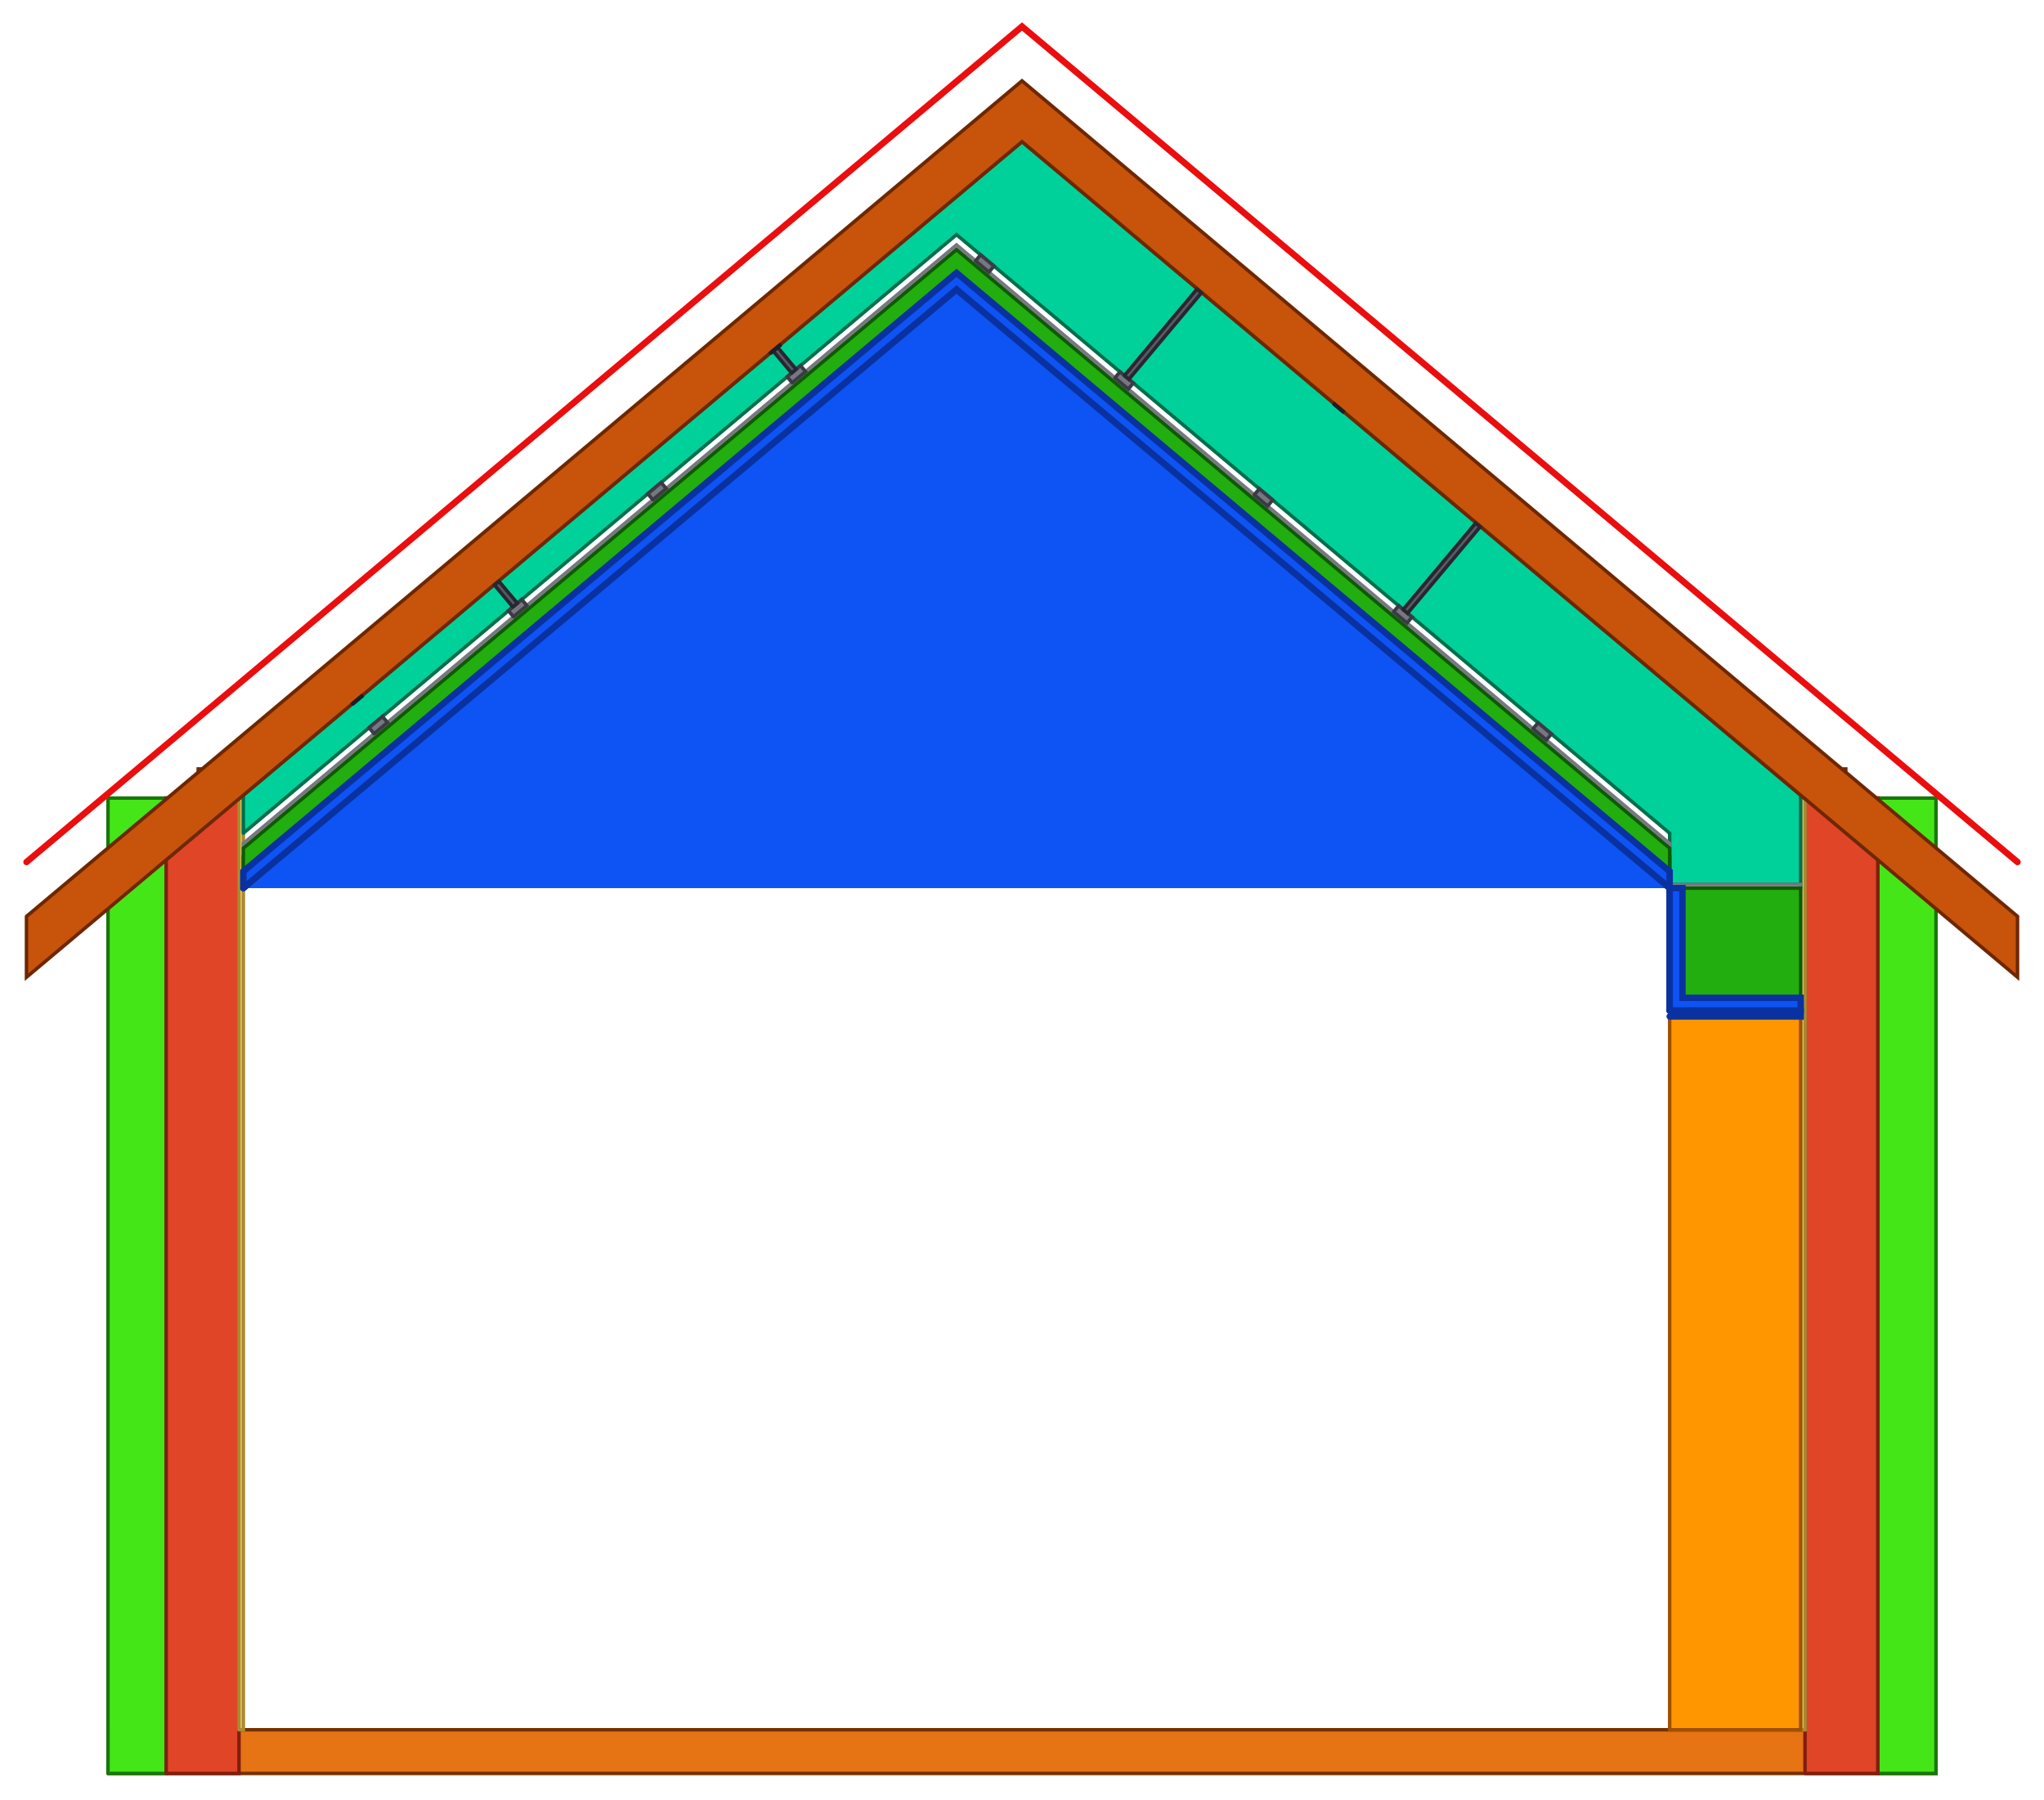
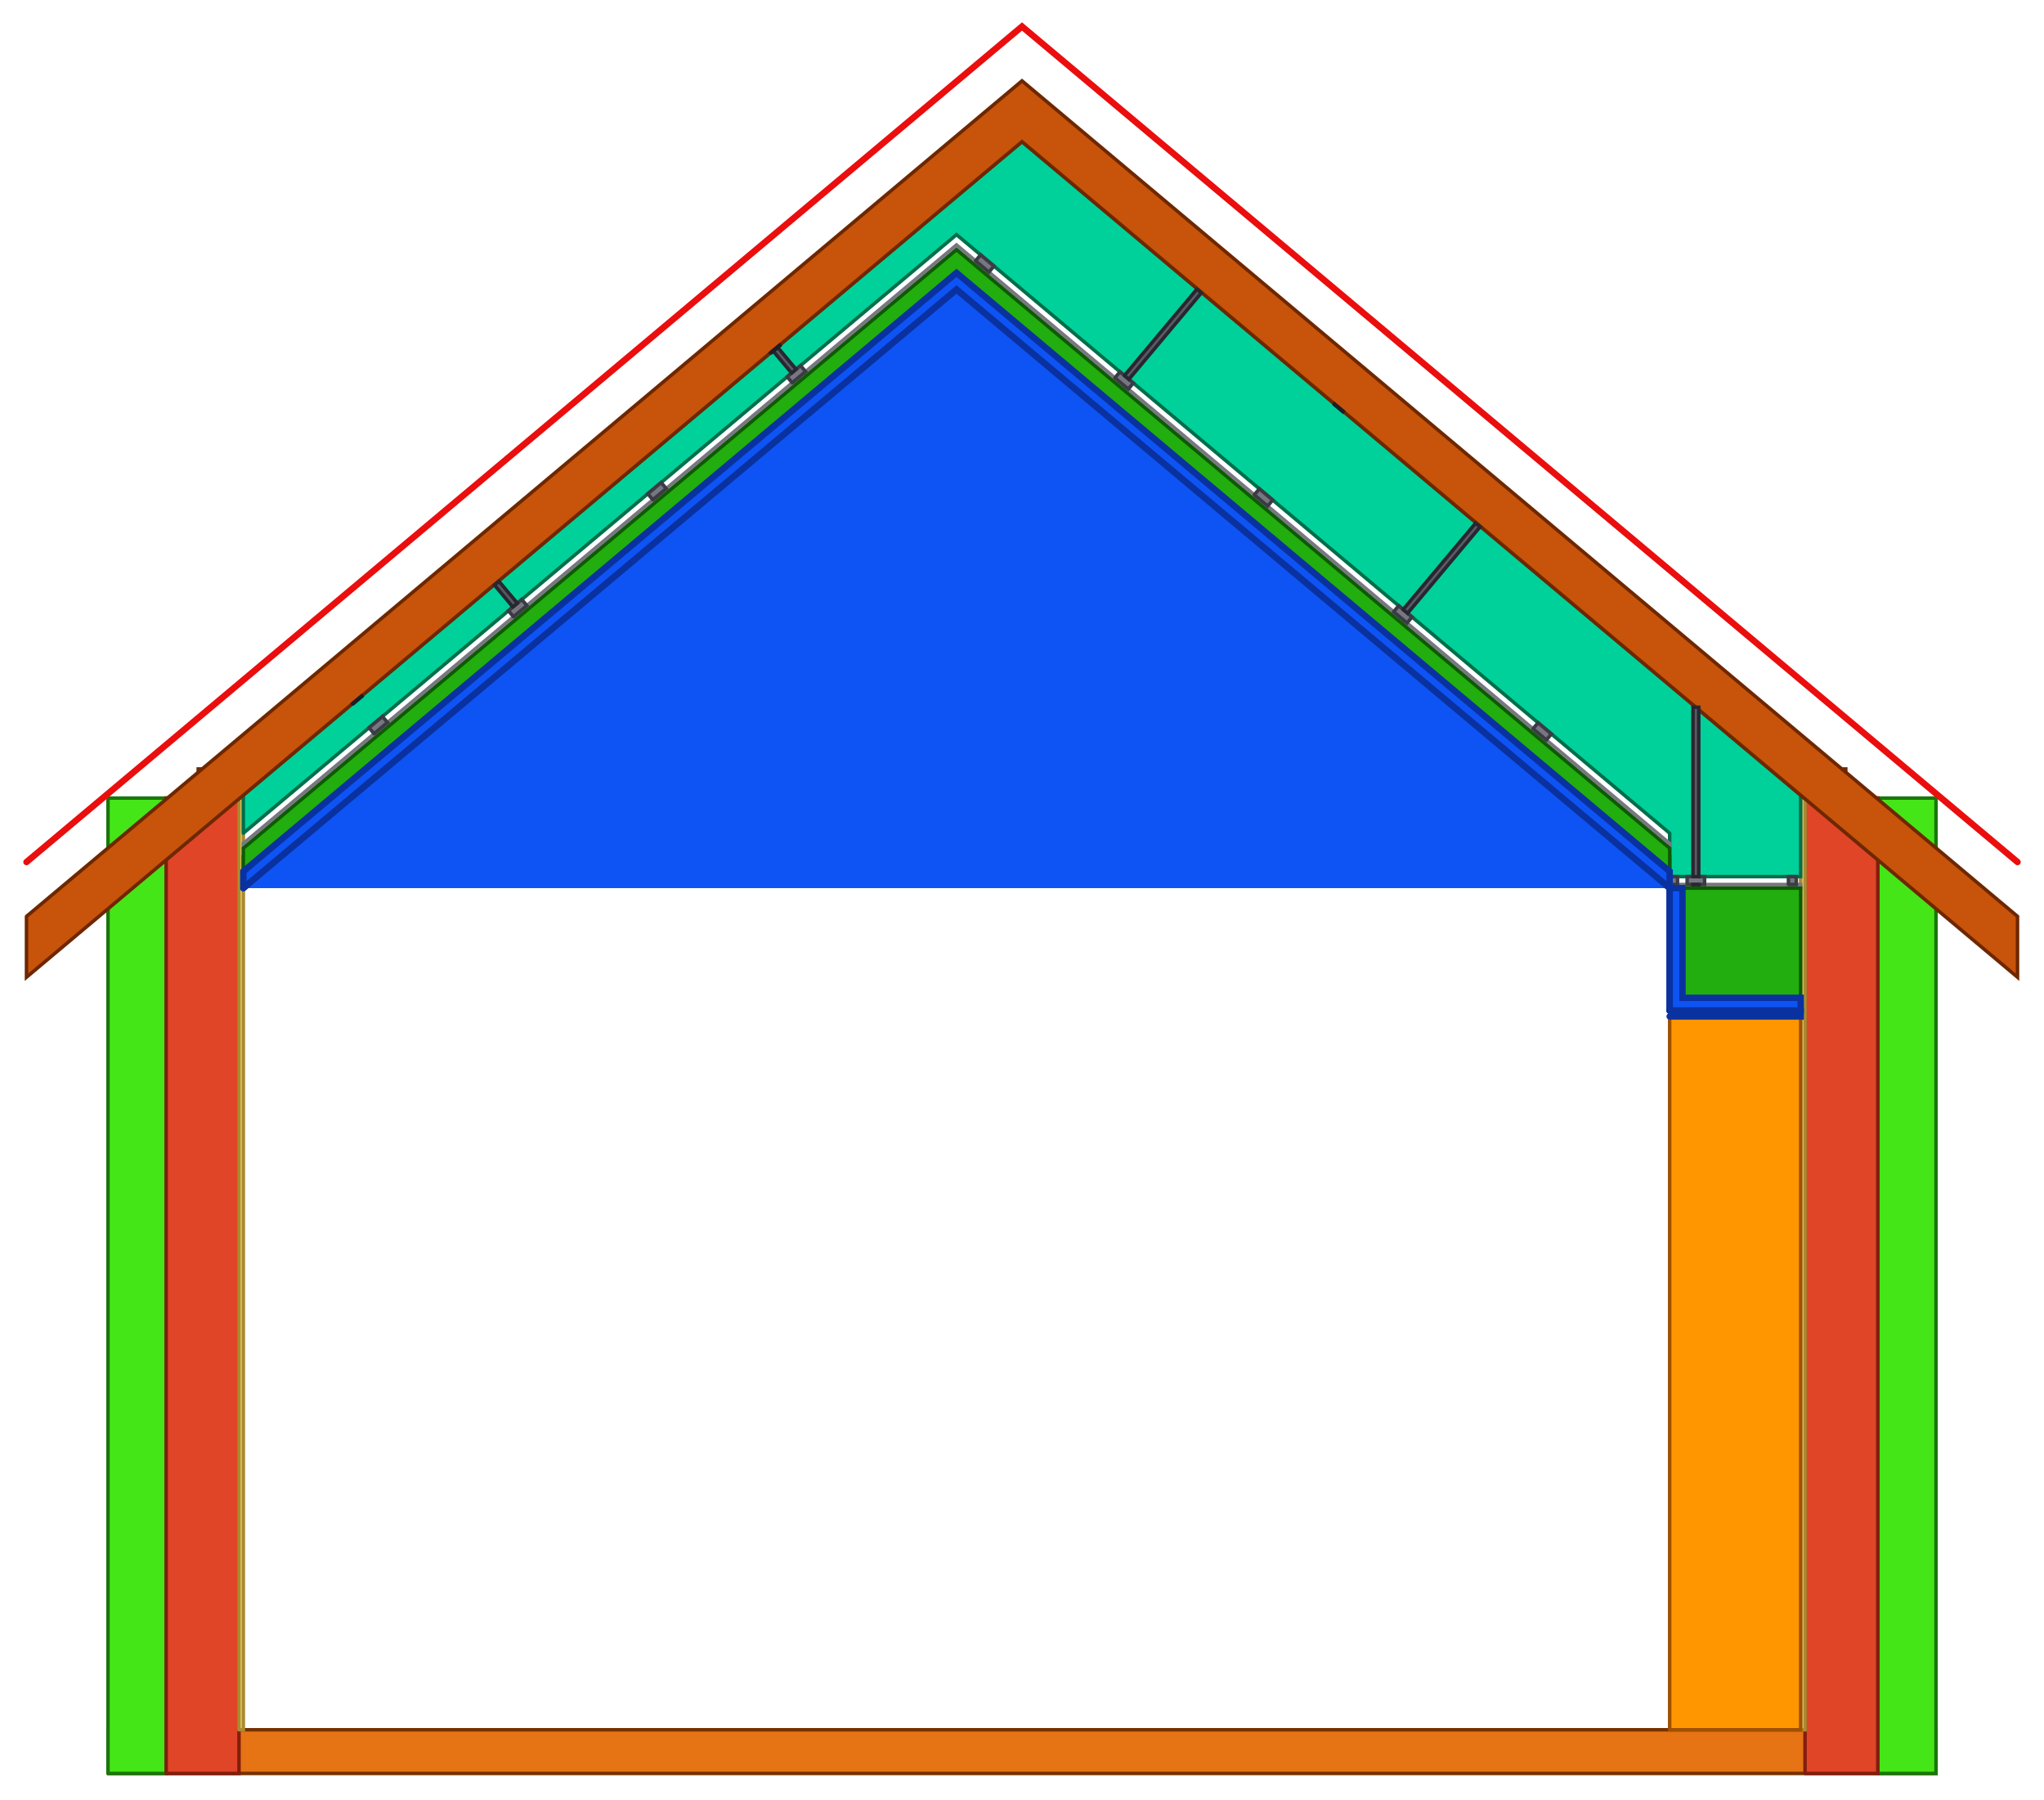
<svg xmlns="http://www.w3.org/2000/svg" width="7022.0mm" height="6182.0mm" viewBox="-836.0 -5941.0 7022.0 6182.0" version="1.1">
  <g transform="scale(1,-1)" stroke-linecap="round">
    <g fill="rgb(230,115,20)" stroke="rgb(119,49,0)" stroke-width="12.0" id="podlaha">
      <path d="M -465.0,-150.0 L 5815.0,-150.0 L 5815.0,0.0 L -465.0,0.0 L -465.0,-150.0" />
    </g>
    <g fill="rgb(69,230,24)" stroke="rgb(24,119,10)" stroke-width="12.0" id="eps">
      <path d="M -465.0,-150.0 L -265.0,-150.0 L -265.0,3200.0 L -465.0,3200.0 L -465.0,-150.0" />
      <path d="M 5615.0,-150.0 L 5815.0,-150.0 L 5815.0,3200.0 L 5615.0,3200.0 L 5615.0,-150.0" />
    </g>
    <g fill="rgb(224,69,39)" stroke="rgb(129,30,14)" stroke-width="12.0" id="zdivo">
      <path d="M -265.0,-150.0 L -15.0,-150.0 L -15.0,3200.0 L -265.0,3200.0 L -265.0,-150.0" />
      <path d="M 5365.0,-150.0 L 5615.0,-150.0 L 5615.0,3200.0 L 5365.0,3200.0 L 5365.0,-150.0" />
    </g>
    <g fill="rgb(255,224,119)" stroke="rgb(170,139,49)" stroke-width="12.0" id="omitka">
      <path d="M -15.0,0.0 L 0.0,0.0 L 0.0,3200.0 L -15.0,3200.0 L -15.0,0.0" />
      <path d="M 5350.0,0.0 L 5365.0,0.0 L 5365.0,3200.0 L 5350.0,3200.0 L 5350.0,0.0" />
    </g>
    <g fill="rgb(0,209,154)" stroke="rgb(0,110,74)" stroke-width="12.0" id="vata">
-       <path d="M 0.0,3079.329 L 2450.0,5135.123 L 4900.0,3079.329 L 4900.0,2903.198 L 5350.0,2903.198 L 5350.0,3209.87 L 2675.0,5454.462 L 0.0,3209.87 L 0.0,3079.329" />
+       <path d="M 0.0,3079.329 L 2450.0,5135.123 L 4900.0,3079.329 L 4900.0,2930.198 L 5350.0,2930.198 L 5350.0,3209.87 L 2675.0,5454.462 L 0.0,3209.87 L 0.0,3079.329" />
    </g>
    <g fill="rgb(255,150,0)" stroke="rgb(160,80,0)" stroke-width="12.0" id="nabytek">
      <path d="M 4900.0,0.0 L 5350.0,0.0 L 5350.0,2450.0 L 4900.0,2450.0 L 4900.0,0.0" />
    </g>
    <g fill="rgb(230,230,234)" stroke="rgb(119,119,129)" stroke-width="12.0" id="sdk">
      <path d="M 0.0,3027.766 L 2450.0,5083.56 L 4900.0,3027.766 L 4900.0,3044.083 L 2450.0,5099.877 L 0.0,3044.083 L 0.0,3027.766" />
      <path d="M 4900.0,2890.698 L 5350.0,2890.698 L 5350.0,2903.198 L 4900.0,2903.198 L 4900.0,2890.698" />
    </g>
    <g fill="rgb(199,84,10)" stroke="rgb(110,39,0)" stroke-width="12.0" id="pozednice">
      <path d="M -155.0,3200.0 L -15.0,3200.0 L -15.0,3300.0 L -155.0,3300.0 L -155.0,3200.0" />
      <path d="M 5365.0,3200.0 L 5505.0,3200.0 L 5505.0,3300.0 L 5365.0,3300.0 L 5365.0,3200.0" />
    </g>
    <g fill="rgb(199,84,10)" stroke="rgb(110,39,0)" stroke-width="12.0" id="krov">
      <path d="M -745.0,2793.606 L 2675.0,5663.327 L 6095.0,2793.606 L 6095.0,2584.741 L 2675.0,5454.462 L -745.0,2584.741 L -745.0,2793.606" />
    </g>
    <g fill="rgb(160,100,30)" stroke="rgb(90,49,10)" stroke-width="12.0" id="dreveny_rost">
      <path d="M 0.0,2948.136 L 2450.0,5003.93 L 4900.0,2948.136 L 4900.0,3000.352 L 2450.0,5056.146 L 0.0,3000.352 L 0.0,2948.136" />
-       <path d="M 4944.0,2514.0 L 4984.0,2514.0 L 4984.0,2886.698 L 4944.0,2886.698 L 4944.0,2514.0" />
-       <path d="M 4984.0,2514.0 L 5335.0,2514.0 L 5335.0,2554.0 L 4984.0,2554.0 L 4984.0,2514.0" />
+       <path d="M 4944.0,2517.0 L 4984.0,2517.0 L 4984.0,2850.698 L 4944.0,2850.698 L 4944.0,2517.0" />
+       <path d="M 4944.0,2850.698 L 5335.0,2850.698 L 5335.0,2890.698 L 4944.0,2890.698 L 4944.0,2850.698" />
+       <path d="M 4984.0,2517.0 L 5335.0,2517.0 L 5335.0,2557.0 L 4984.0,2557.0 L 4984.0,2517.0" />
    </g>
    <g fill="rgb(119,119,129)" stroke="rgb(59,59,69)" stroke-width="12.0" id="cd">
      <path d="M 449.213,3421.018 L 495.176,3459.585 L 477.82,3480.268 L 431.858,3441.701 L 449.213,3421.018" />
      <path d="M 927.991,3822.76 L 973.953,3861.327 L 956.598,3882.01 L 910.635,3843.443 L 927.991,3822.76" />
      <path d="M 1406.768,4224.502 L 1452.731,4263.069 L 1435.376,4283.753 L 1389.413,4245.185 L 1406.768,4224.502" />
      <path d="M 1885.546,4626.244 L 1931.509,4664.812 L 1914.154,4685.495 L 1868.191,4646.928 L 1885.546,4626.244" />
      <path d="M 2515.379,5045.018 L 2561.342,5006.451 L 2578.697,5027.134 L 2532.734,5065.701 L 2515.379,5045.018" />
      <path d="M 2994.157,4643.276 L 3040.12,4604.708 L 3057.475,4625.392 L 3011.512,4663.959 L 2994.157,4643.276" />
      <path d="M 3472.935,4241.533 L 3518.897,4202.966 L 3536.253,4223.649 L 3490.29,4262.217 L 3472.935,4241.533" />
      <path d="M 3951.712,3839.791 L 3997.675,3801.224 L 4015.03,3821.907 L 3969.068,3860.474 L 3951.712,3839.791" />
      <path d="M 4430.49,3438.049 L 4476.453,3399.482 L 4493.808,3420.165 L 4447.845,3458.732 L 4430.49,3438.049" />
+       <path d="M 4960.0,2903.198 L 5020.0,2903.198 L 5020.0,2930.198 L 4960.0,2930.198 L 4960.0,2903.198" />
+       <path d="M 4900.0,2903.198 L 4927.0,2903.198 L 4927.0,2930.198 L 4900.0,2930.198 L 4900.0,2903.198" />
+       <path d="M 5308.0,2903.198 L 5335.0,2903.198 L 5335.0,2930.198 L 5308.0,2930.198 L 5308.0,2903.198" />
    </g>
    <g fill="rgb(90,90,100)" stroke="rgb(39,39,49)" stroke-width="12.0" id="zaves">
      <path d="M 925.956,3856.299 L 941.277,3869.155 L 878.284,3944.227 L 862.963,3931.371 L 925.956,3856.299" />
      <path d="M 1883.512,4659.783 L 1898.833,4672.639 L 1835.84,4747.712 L 1820.519,4734.856 L 1883.512,4659.783" />
      <path d="M 3026.833,4651.103 L 3042.154,4638.247 L 3291.076,4934.901 L 3275.755,4947.757 L 3026.833,4651.103" />
      <path d="M 3984.389,3847.619 L 3999.709,3834.763 L 4248.632,4131.417 L 4233.311,4144.273 L 3984.389,3847.619" />
+       <path d="M 4980.0,2930.198 L 5000.0,2930.198 L 5000.0,3511.946 L 4980.0,3511.946 L 4980.0,2930.198" />
+       <path d="M 4980.0,2890.698 L 5000.0,2890.698 L 5000.0,2903.198 L 4980.0,2903.198 L 4980.0,2890.698" />
+       <path d="M 5255.0,2514.0 L 5332.0,2514.0 L 5332.0,2517.0 L 5255.0,2517.0 L 5255.0,2514.0" />
+       <path d="M 5332.0,2517.0 L 5335.0,2517.0 L 5335.0,2594.0 L 5332.0,2594.0 L 5332.0,2517.0" />
    </g>
    <g fill="rgb(69,69,80)" stroke="rgb(30,30,39)" stroke-width="12.0" id="paska">
      <path d="M 376.525,3523.201 L 407.167,3548.913 L 405.881,3550.445 L 375.239,3524.733 L 376.525,3523.201" />
      <path d="M 1812.858,4728.428 L 1843.5,4754.139 L 1842.214,4755.672 L 1811.573,4729.96 L 1812.858,4728.428" />
      <path d="M 3746.873,4552.443 L 3777.514,4526.731 L 3778.8,4528.263 L 3748.158,4553.975 L 3746.873,4552.443" />
    </g>
    <g fill="rgb(34,174,14)" stroke="rgb(14,90,4)" stroke-width="12.0" id="NaturHeld Flex 50">
      <path d="M 0.0,2948.136 L 2450.0,5003.93 L 4900.0,2948.136 L 4900.0,3027.766 L 2450.0,5083.56 L 0.0,3027.766 L 0.0,2948.136" />
      <path d="M 4944.0,2514.0 L 5350.0,2514.0 L 5350.0,2890.698 L 4944.0,2890.698 L 4944.0,2514.0" />
    </g>
    <g fill="rgb(14,84,244)" stroke="rgb(10,49,160)" stroke-width="22.0" id="NaturHeld 140">
      <path d="M 0.0,2890.698 L 2450.0,4946.492 L 4900.0,2890.698 L 4900.0,2948.136 L 2450.0,5003.93 L 0.0,2948.136 L 0.0,2890.698" />
      <path d="M 4900.0,2470.0 L 5350.0,2470.0 L 5350.0,2514.0 L 4944.0,2514.0 L 4944.0,2890.698 L 4900.0,2890.698 L 4900.0,2470.0" />
      <path d="M 4900.0,2450.0 L 5350.0,2450.0 L 5350.0,2470.0 L 4900.0,2470.0" />
      <path d="M 0.0,2890.698 L 2450.0,4946.492 L 4900.0,2890.698" />
      <line x1="4900.0" y1="2890.698" x2="4900.0" y2="2470.0" />
      <line x1="4900.0" y1="2470.0" x2="5350.0" y2="2470.0" />
    </g>
    <g fill="none" stroke="rgb(234,14,14)" stroke-width="22.0" id="krytina">
      <path d="M -745.0,2980.279 L 2675.0,5850.0 L 6095.0,2980.279" />
    </g>
  </g>
</svg>
